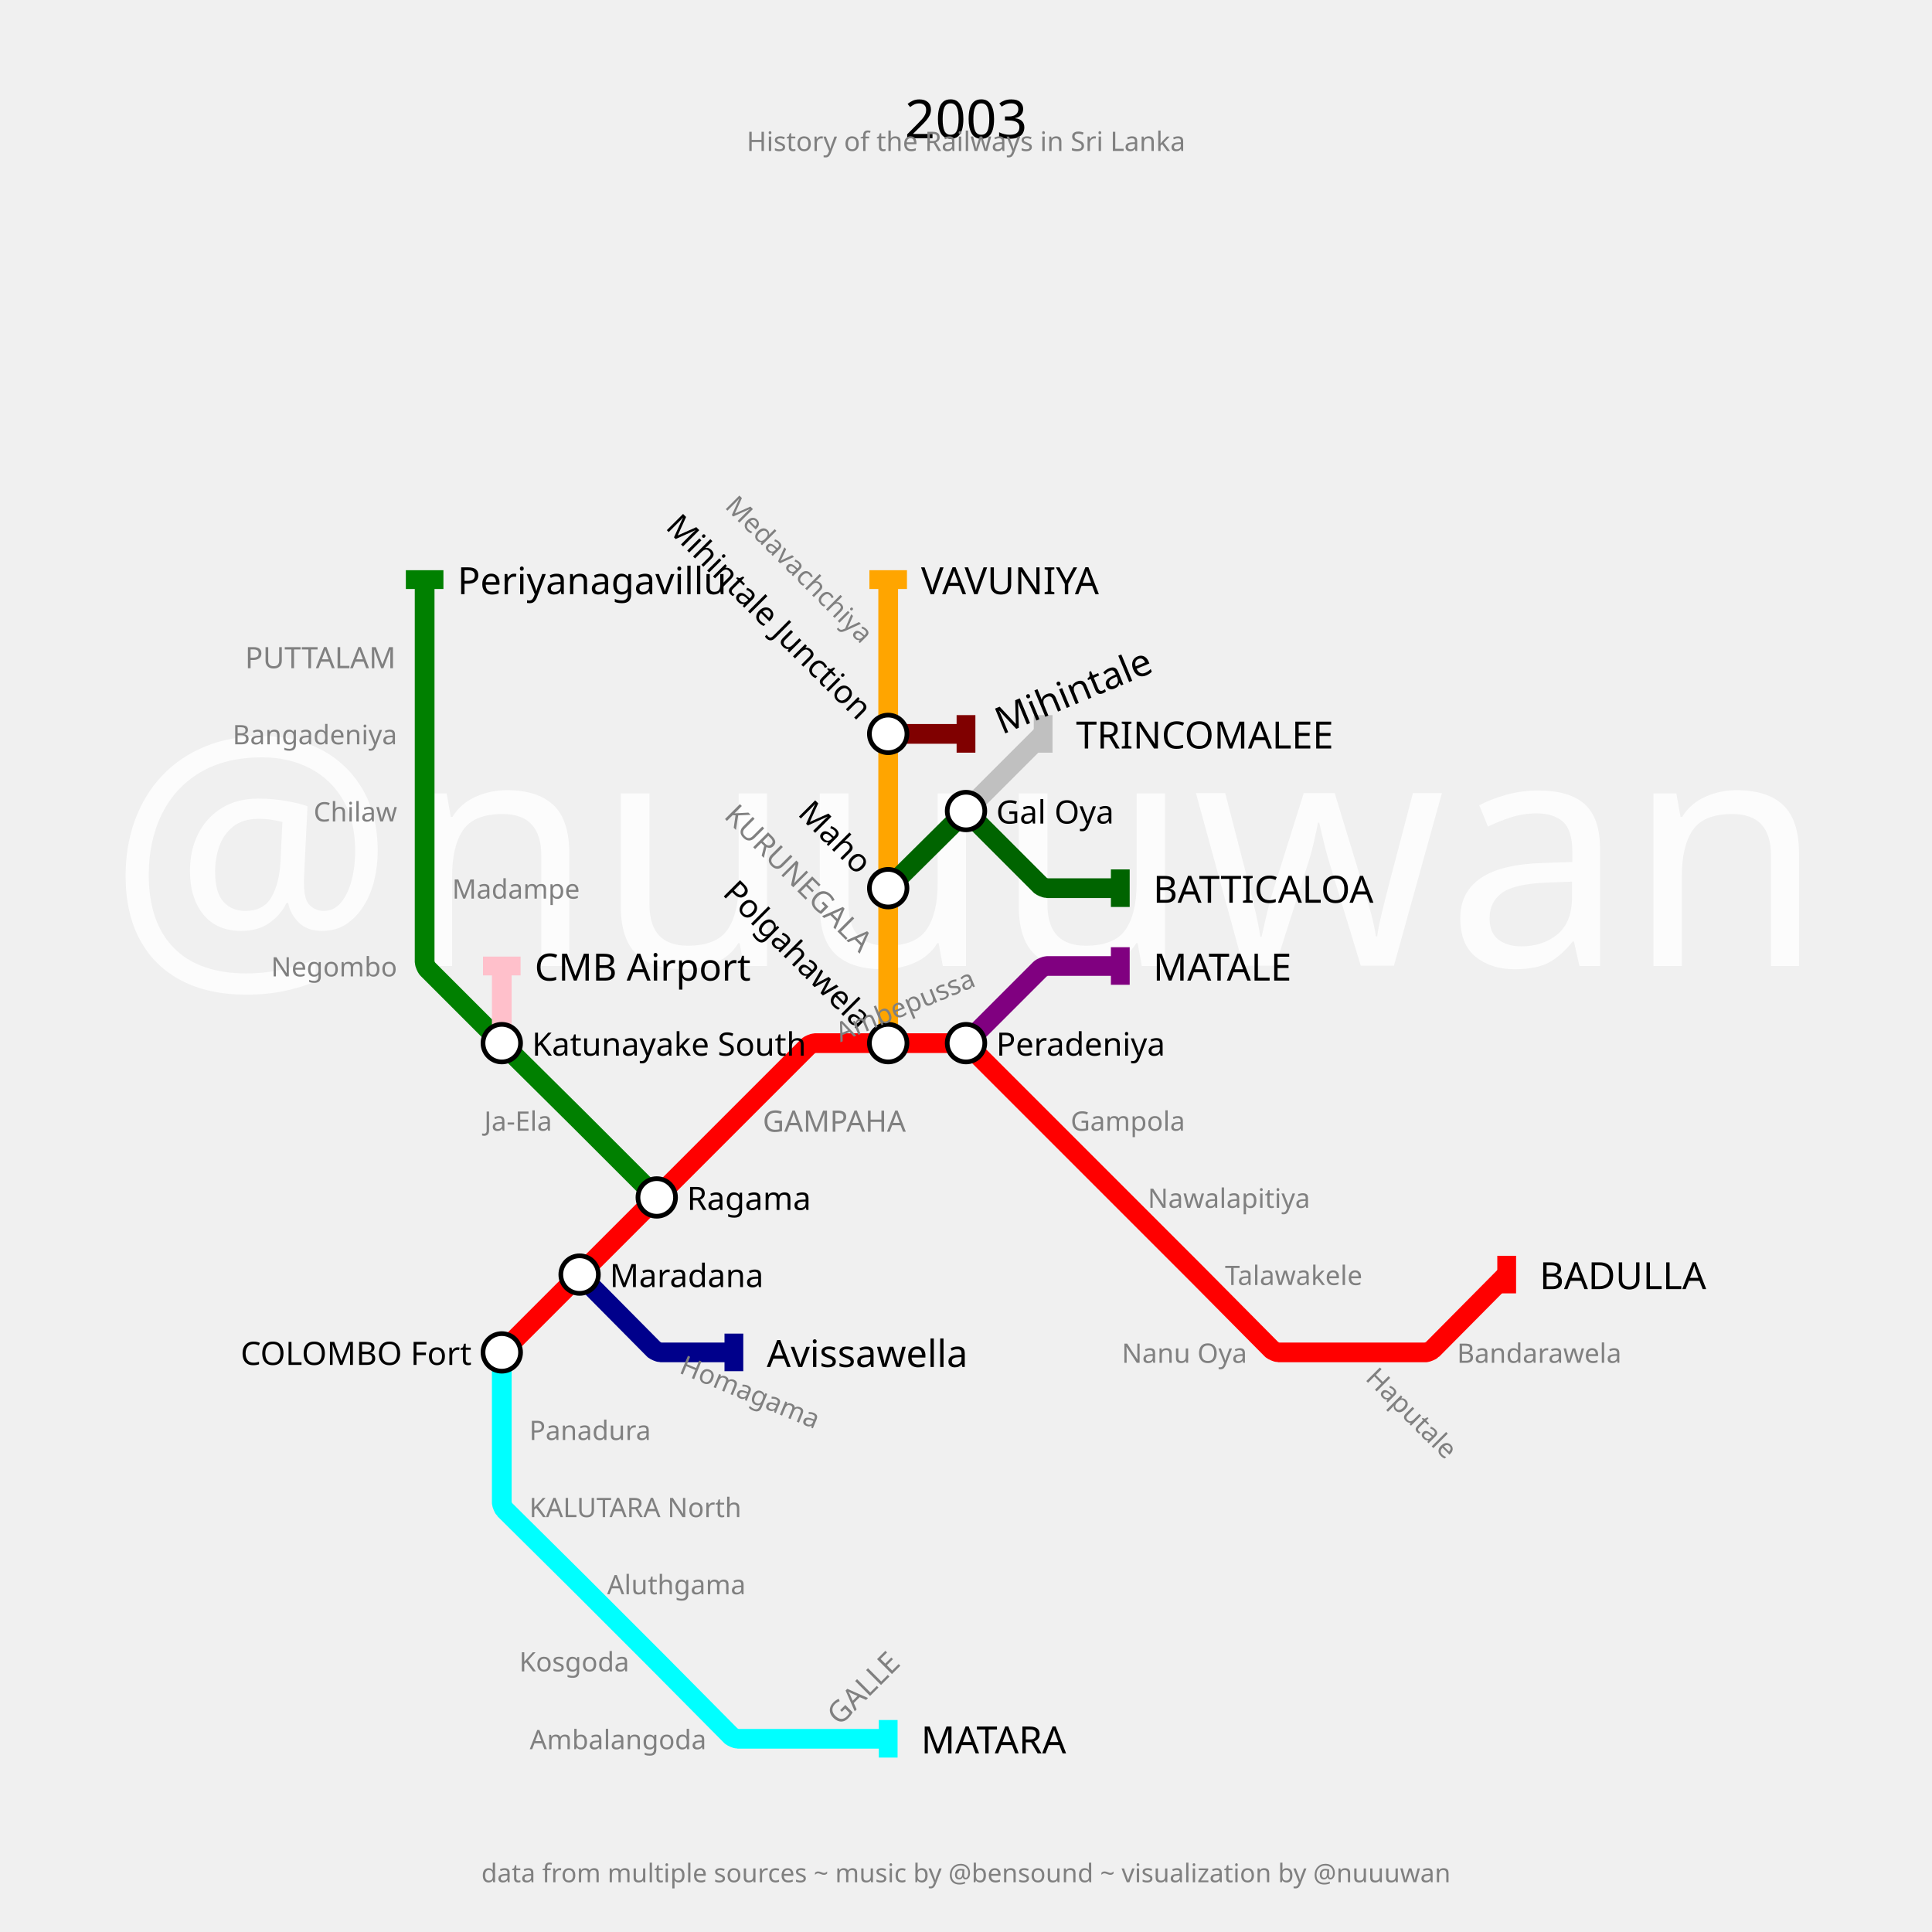
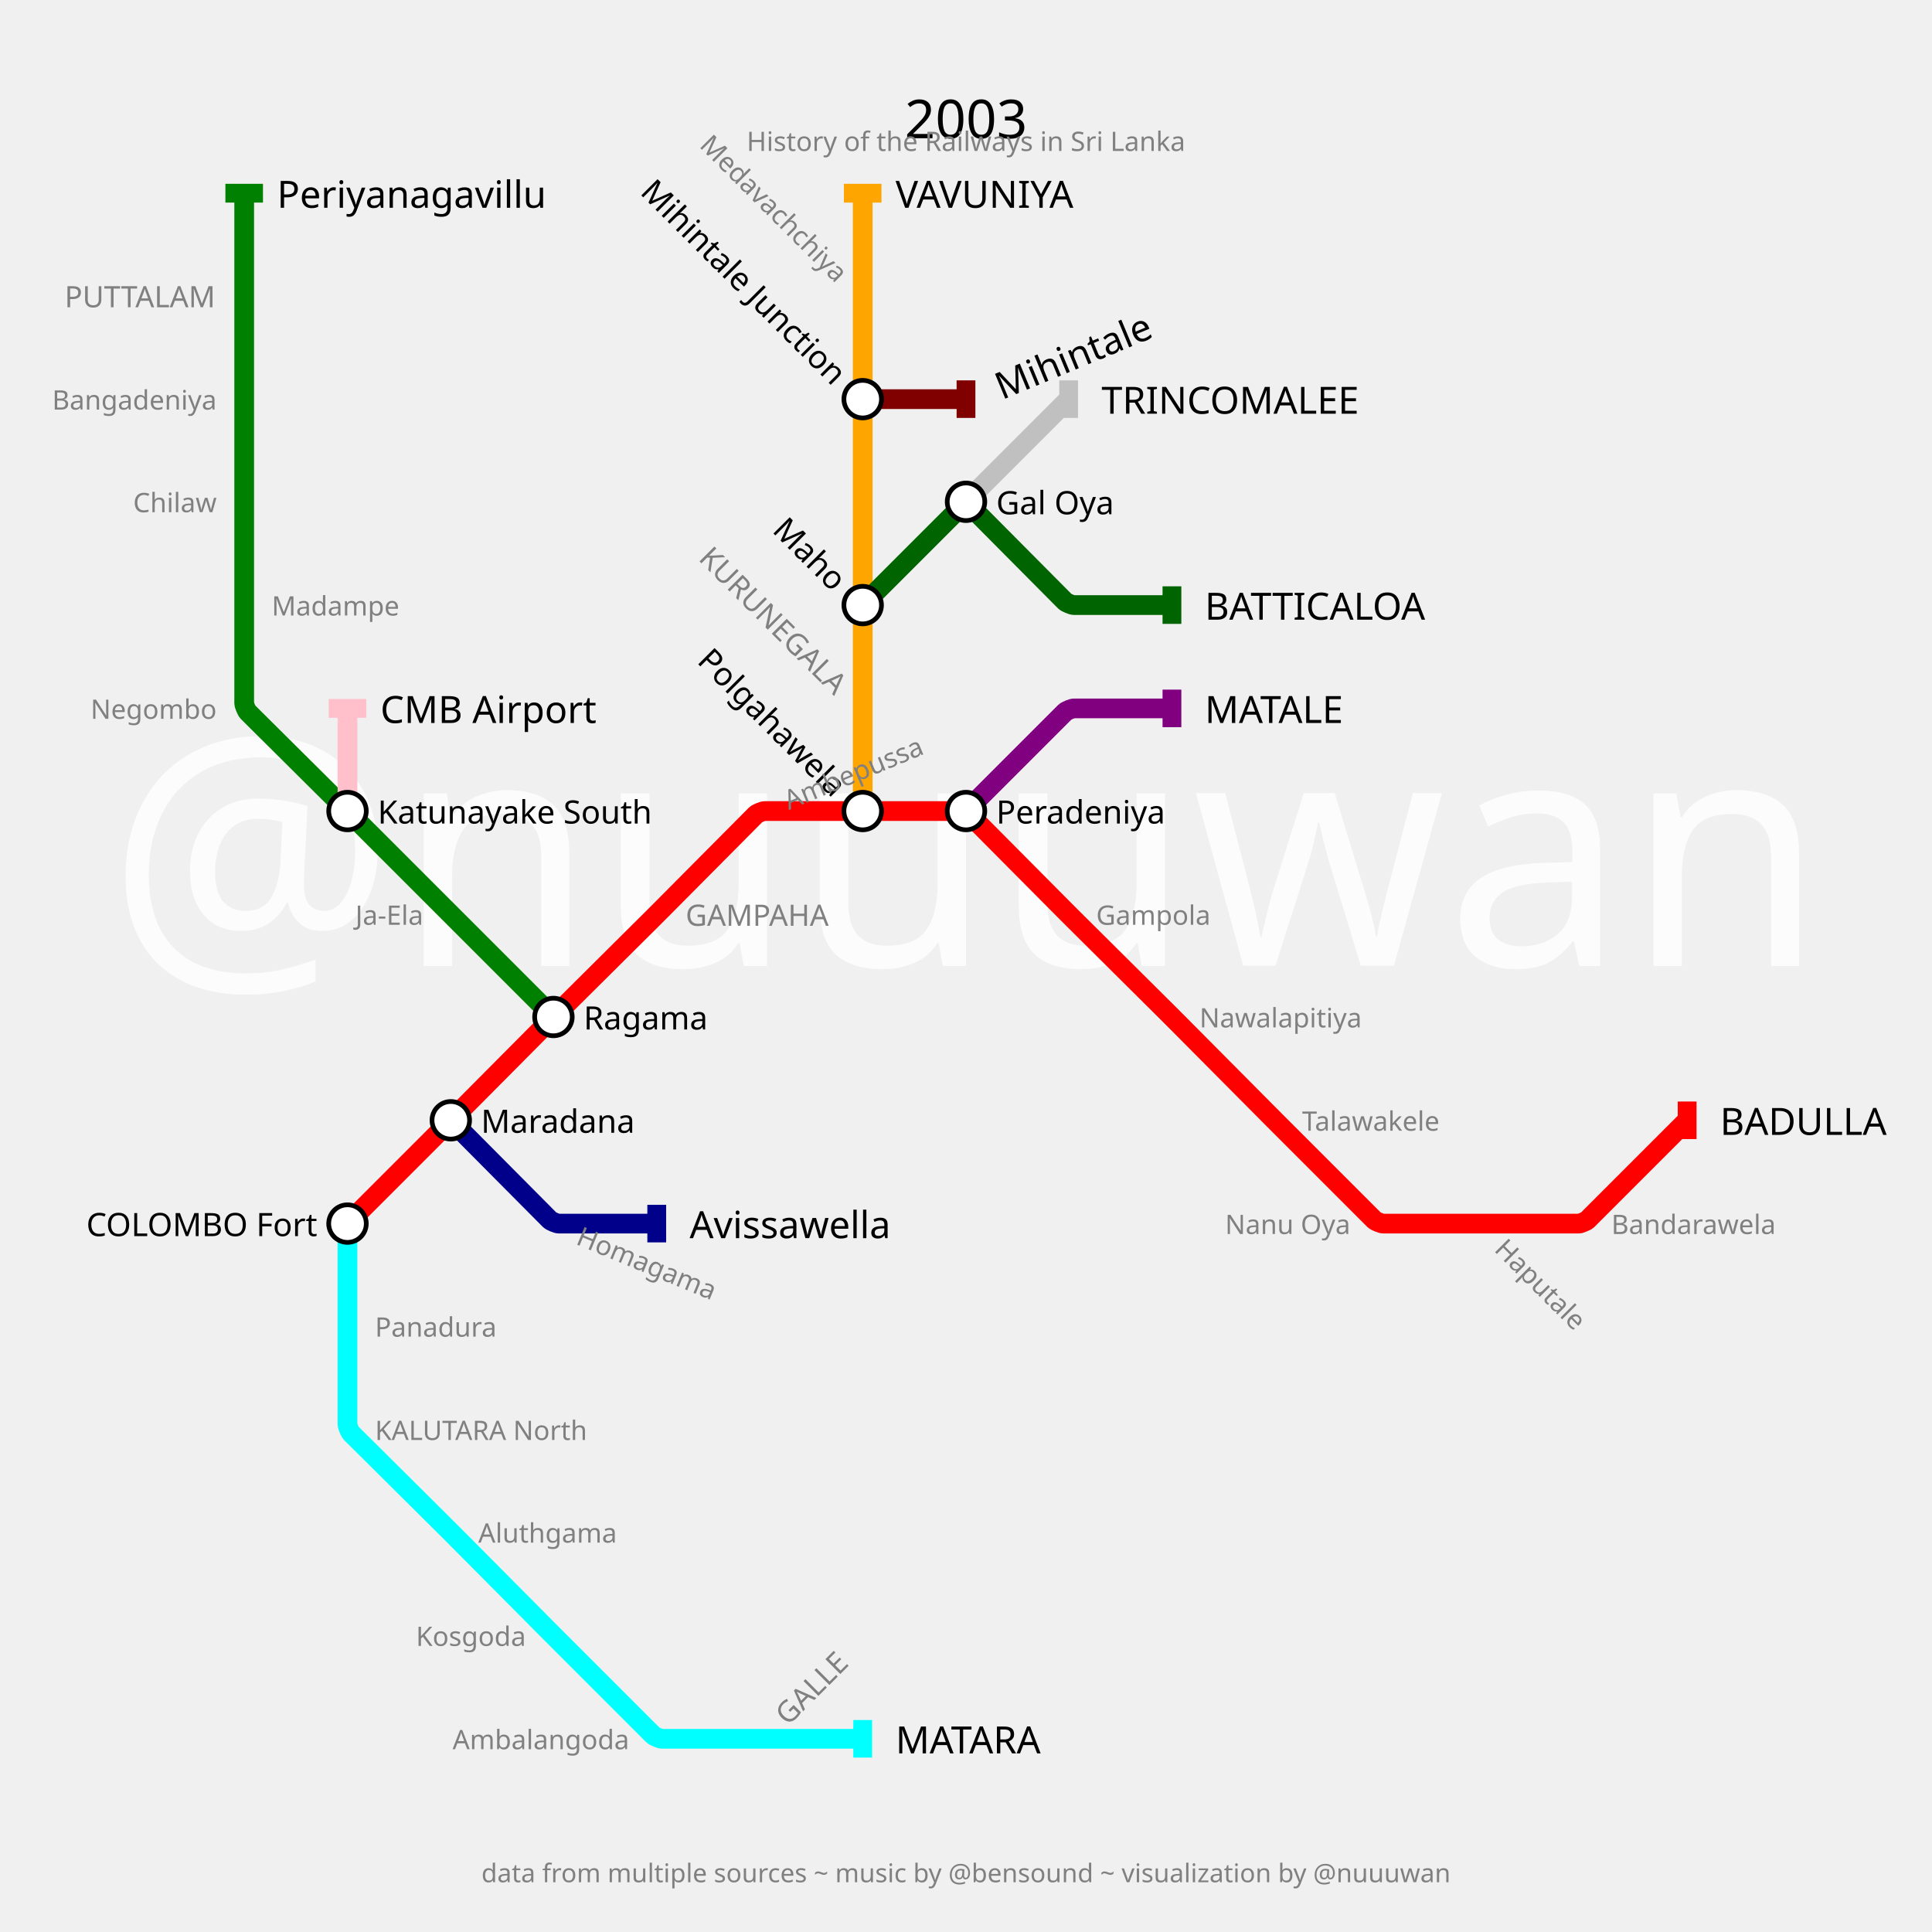
<svg xmlns="http://www.w3.org/2000/svg" width="2880" height="2880" padding="288">
  <text fill="#fcfcfc" stroke="none" font-size="480.0" font-family="p22" x="1440.0" y="1440.0" text-anchor="middle" dominant-baseline="center">@nuuuwan</text>
  <text fill="black" stroke="none" font-size="80" font-family="p22" x="1440.0" y="144.0" text-anchor="middle" dominant-baseline="hanging">2003</text>
  <text fill="gray" stroke="none" font-size="40" font-family="p22" x="1440.0" y="194.0" text-anchor="middle" dominant-baseline="hanging">History of the Railways in Sri Lanka</text>
  <text fill="gray" stroke="none" font-size="38.4" font-family="p22" x="1440.0" y="2776.0" text-anchor="middle" dominant-baseline="text-top">data from multiple sources ~ music by @bensound ~ visualization by @nuuuwan</text>
  <g>
-     <path fill="none" stroke-width="29.4" stroke-opacity="1" d="M 748.0,2016.0 L 864.0,1900.0 L 979.0,1785.0 L 1094.0,1670.0 L 1204.934,1559.066 C 1206.289,1557.711 1212.833,1555.0 1214.75,1555.0 L 1324.0,1555.0 L 1434.2,1555.0 C 1436.133,1555.0 1442.734,1557.734 1444.101,1559.101 L 1555.0,1670.0 L 1670.0,1785.0 L 1779.25,1894.25 C 1781.167,1896.167 1788.817,1903.85 1790.725,1905.775 L 1895.917,2011.881 C 1897.278,2013.254 1903.867,2016.0 1905.8,2016.0 L 2016.0,2016.0 L 2125.25,2016.0 C 2127.167,2016.0 2133.699,2013.278 2135.048,2011.917 L 2246.0,1900.0" stroke="red" />
-     <rect stroke="none" fill-opacity="1" x="2232" y="1872" width="28" height="56" fill="red" />
+     <path fill="none" stroke-width="29.4" stroke-opacity="1" d="M 518.0,1824.0 L 664.325,1677.675 C 666.883,1675.117 677.1,1664.867 679.65,1662.3 L 817.732,1523.315 C 820.155,1520.877 829.877,1511.155 832.315,1508.733 L 971.666,1370.287 C 974.111,1367.858 983.858,1358.111 986.287,1355.666 L 1126.573,1214.462 C 1128.382,1212.642 1137.133,1209.0 1139.7,1209.0 L 1286.0,1209.0 L 1432.3,1209.0 C 1434.867,1209.0 1443.618,1212.642 1445.427,1214.462 L 1585.621,1355.573 C 1588.081,1358.049 1597.951,1367.919 1600.427,1370.379 L 1739.671,1508.719 C 1742.114,1511.146 1751.854,1520.886 1754.281,1523.329 L 1892.714,1662.666 C 1895.143,1665.111 1904.873,1674.873 1907.31,1677.31 L 2048.555,1818.555 C 2050.37,1820.37 2059.133,1824.0 2061.7,1824.0 L 2208.0,1824.0 L 2353.35,1824.0 C 2355.9,1824.0 2364.606,1820.394 2366.409,1818.591 L 2515.0,1670.0" stroke="red" />
+     <rect stroke="none" fill-opacity="1" x="2501" y="1642" width="28" height="56" fill="red" />
  </g>
  <g>
-     <path fill="none" stroke-width="29.4" stroke-opacity="1" d="M 1440.0,1555.0 L 1550.934,1444.066 C 1552.289,1442.711 1558.833,1440.0 1560.75,1440.0 L 1670.0,1440.0" stroke="purple" />
-     <rect stroke="none" fill-opacity="1" x="1656" y="1412" width="28" height="56" fill="purple" />
+     <path fill="none" stroke-width="29.4" stroke-opacity="1" d="M 1440.0,1209.0 L 1587.555,1061.445 C 1589.37,1059.63 1598.133,1056.0 1600.7,1056.0 L 1747.0,1056.0" stroke="purple" />
+     <rect stroke="none" fill-opacity="1" x="1733" y="1028" width="28" height="56" fill="purple" />
  </g>
  <g>
-     <path fill="none" stroke-width="29.4" stroke-opacity="1" d="M 748.0,2016.0 L 748.0,2131.0 L 748.0,2240.25 C 748.0,2242.167 750.722,2248.699 752.083,2250.048 L 858.404,2355.452 C 860.269,2357.302 867.715,2364.715 869.572,2366.572 L 973.529,2470.529 C 975.352,2472.352 982.632,2479.663 984.448,2481.495 L 1089.952,2587.917 C 1091.301,2589.278 1097.833,2592.0 1099.75,2592.0 L 1209.0,2592.0 L 1324.0,2592.0" stroke="cyan" />
-     <rect stroke="none" fill-opacity="1" x="1310" y="2564" width="28" height="56" fill="cyan" />
+     <path fill="none" stroke-width="29.4" stroke-opacity="1" d="M 518.0,1824.0 L 518.0,1977.0 L 518.0,2123.3 C 518.0,2125.867 521.642,2134.618 523.462,2136.427 L 664.573,2276.621 C 667.049,2279.081 676.919,2288.951 679.379,2291.427 L 817.719,2430.671 C 820.146,2433.114 829.87,2442.87 832.305,2445.305 L 973.591,2586.591 C 975.394,2588.394 984.1,2592.0 986.65,2592.0 L 1132.0,2592.0 L 1286.0,2592.0" stroke="cyan" />
+     <rect stroke="none" fill-opacity="1" x="1272" y="2564" width="28" height="56" fill="cyan" />
  </g>
  <g>
-     <path fill="none" stroke-width="29.4" stroke-opacity="1" d="M 1324.0,1555.0 L 1324.0,1440.0 L 1324.0,1324.0 L 1324.0,1209.0 L 1324.0,1094.0 L 1324.0,979.0 L 1324.0,864.0" stroke="orange" />
-     <rect stroke="none" fill-opacity="1" x="1296" y="850" width="56" height="28" fill="orange" />
+     <path fill="none" stroke-width="29.4" stroke-opacity="1" d="M 1286.0,1209.0 L 1286.0,1056.0 L 1286.0,902.0 L 1286.0,748.0 L 1286.0,595.0 L 1286.0,441.0 L 1286.0,288.0" stroke="orange" />
+     <rect stroke="none" fill-opacity="1" x="1258" y="274" width="56" height="28" fill="orange" />
  </g>
  <g>
-     <path fill="none" stroke-width="29.4" stroke-opacity="1" d="M 864.0,1900.0 L 974.952,2011.917 C 976.301,2013.278 982.833,2016.0 984.75,2016.0 L 1094.0,2016.0" stroke="darkblue" />
-     <rect stroke="none" fill-opacity="1" x="1080" y="1988" width="28" height="56" fill="darkblue" />
+     <path fill="none" stroke-width="29.4" stroke-opacity="1" d="M 672.0,1670.0 L 819.573,1818.538 C 821.382,1820.358 830.133,1824.0 832.7,1824.0 L 979.0,1824.0" stroke="darkblue" />
+     <rect stroke="none" fill-opacity="1" x="965" y="1796" width="28" height="56" fill="darkblue" />
  </g>
  <g>
-     <path fill="none" stroke-width="29.4" stroke-opacity="1" d="M 979.0,1785.0 L 869.75,1675.75 C 867.833,1673.833 860.15,1666.183 858.225,1664.275 L 753.511,1560.464 C 751.674,1558.642 744.342,1551.342 742.512,1549.512 L 637.101,1444.101 C 635.734,1442.734 633.0,1436.133 633.0,1434.2 L 633.0,1324.0 L 633.0,1209.0 L 633.0,1094.0 L 633.0,979.0 L 633.0,864.0" stroke="green" />
-     <rect stroke="none" fill-opacity="1" x="605" y="850" width="56" height="28" fill="green" />
+     <path fill="none" stroke-width="29.4" stroke-opacity="1" d="M 825.0,1516.0 L 672.0,1363.0 L 525.675,1216.675 C 523.117,1214.117 512.867,1203.9 510.3,1201.35 L 369.462,1061.427 C 367.642,1059.618 364.0,1050.867 364.0,1048.3 L 364.0,902.0 L 364.0,748.0 L 364.0,595.0 L 364.0,441.0 L 364.0,288.0" stroke="green" />
+     <rect stroke="none" fill-opacity="1" x="336" y="274" width="56" height="28" fill="green" />
  </g>
  <g>
-     <path fill="none" stroke-width="29.4" stroke-opacity="1" d="M 1324.0,1324.0 L 1434.225,1214.725 C 1436.15,1212.817 1443.833,1212.833 1445.75,1214.75 L 1550.934,1319.934 C 1552.289,1321.289 1558.833,1324.0 1560.75,1324.0 L 1670.0,1324.0" stroke="darkgreen" />
-     <rect stroke="none" fill-opacity="1" x="1656" y="1296" width="28" height="56" fill="darkgreen" />
+     <path fill="none" stroke-width="29.4" stroke-opacity="1" d="M 1286.0,902.0 L 1432.325,755.675 C 1434.883,753.117 1445.1,753.133 1447.65,755.7 L 1587.573,896.538 C 1589.382,898.358 1598.133,902.0 1600.7,902.0 L 1747.0,902.0" stroke="darkgreen" />
+     <rect stroke="none" fill-opacity="1" x="1733" y="874" width="28" height="56" fill="darkgreen" />
  </g>
  <g>
-     <path fill="none" stroke-width="29.4" stroke-opacity="1" d="M 1440.0,1209.0 L 1555.0,1094.0" stroke="silver" />
-     <rect stroke="none" fill-opacity="1" x="1541" y="1066" width="28" height="56" fill="silver" />
+     <path fill="none" stroke-width="29.4" stroke-opacity="1" d="M 1440.0,748.0 L 1593.0,595.0" stroke="silver" />
+     <rect stroke="none" fill-opacity="1" x="1579" y="567" width="28" height="56" fill="silver" />
  </g>
  <g>
-     <path fill="none" stroke-width="29.4" stroke-opacity="1" d="M 748.0,1555.0 L 748.0,1440.0" stroke="pink" />
-     <rect stroke="none" fill-opacity="1" x="720" y="1426" width="56" height="28" fill="pink" />
+     <path fill="none" stroke-width="29.4" stroke-opacity="1" d="M 518.0,1209.0 L 518.0,1056.0" stroke="pink" />
+     <rect stroke="none" fill-opacity="1" x="490" y="1042" width="56" height="28" fill="pink" />
  </g>
  <g>
-     <path fill="none" stroke-width="29.4" stroke-opacity="1" d="M 1324.0,1094.0 L 1440.0,1094.0" stroke="maroon" />
-     <rect stroke="none" fill-opacity="1" x="1426" y="1066" width="28" height="56" fill="maroon" />
+     <path fill="none" stroke-width="29.4" stroke-opacity="1" d="M 1286.0,595.0 L 1440.0,595.0" stroke="maroon" />
+     <rect stroke="none" fill-opacity="1" x="1426" y="567" width="28" height="56" fill="maroon" />
  </g>
  <g>
-     <text fill="black" stroke="none" font-size="56.0" font-family="p22" font-weight="100" text-anchor="start" dominant-baseline="central" x="2295.0" y="1900" transform="translate(2246,1900) rotate(0) translate(-2246,-1900)">BADULLA</text>
+     <text fill="black" stroke="none" font-size="56.0" font-family="p22" font-weight="100" text-anchor="start" dominant-baseline="central" x="2564.0" y="1670" transform="translate(2515,1670) rotate(0) translate(-2515,-1670)">BADULLA</text>
  </g>
  <g>
-     <text fill="black" stroke="none" font-size="56.0" font-family="p22" font-weight="100" text-anchor="start" dominant-baseline="central" x="1719.0" y="1440" transform="translate(1670,1440) rotate(0) translate(-1670,-1440)">MATALE</text>
+     <text fill="black" stroke="none" font-size="56.0" font-family="p22" font-weight="100" text-anchor="start" dominant-baseline="central" x="1796.0" y="1056" transform="translate(1747,1056) rotate(0) translate(-1747,-1056)">MATALE</text>
  </g>
  <g>
-     <text fill="black" stroke="none" font-size="56.0" font-family="p22" font-weight="100" text-anchor="start" dominant-baseline="central" x="1373.0" y="2592" transform="translate(1324,2592) rotate(0) translate(-1324,-2592)">MATARA</text>
+     <text fill="black" stroke="none" font-size="56.0" font-family="p22" font-weight="100" text-anchor="start" dominant-baseline="central" x="1335.0" y="2592" transform="translate(1286,2592) rotate(0) translate(-1286,-2592)">MATARA</text>
  </g>
  <g>
-     <text fill="black" stroke="none" font-size="56.0" font-family="p22" font-weight="100" text-anchor="start" dominant-baseline="central" x="1373.0" y="864" transform="translate(1324,864) rotate(0) translate(-1324,-864)">VAVUNIYA</text>
+     <text fill="black" stroke="none" font-size="56.0" font-family="p22" font-weight="100" text-anchor="start" dominant-baseline="central" x="1335.0" y="288" transform="translate(1286,288) rotate(0) translate(-1286,-288)">VAVUNIYA</text>
  </g>
  <g>
-     <text fill="black" stroke="none" font-size="56.0" font-family="p22" font-weight="100" text-anchor="start" dominant-baseline="central" x="1143.0" y="2016" transform="translate(1094,2016) rotate(0) translate(-1094,-2016)">Avissawella</text>
+     <text fill="black" stroke="none" font-size="56.0" font-family="p22" font-weight="100" text-anchor="start" dominant-baseline="central" x="1028.0" y="1824" transform="translate(979,1824) rotate(0) translate(-979,-1824)">Avissawella</text>
  </g>
  <g>
-     <text fill="black" stroke="none" font-size="56.0" font-family="p22" font-weight="100" text-anchor="start" dominant-baseline="central" x="682.0" y="864" transform="translate(633,864) rotate(0) translate(-633,-864)">Periyanagavillu</text>
+     <text fill="black" stroke="none" font-size="56.0" font-family="p22" font-weight="100" text-anchor="start" dominant-baseline="central" x="413.0" y="288" transform="translate(364,288) rotate(0) translate(-364,-288)">Periyanagavillu</text>
  </g>
  <g>
-     <text fill="black" stroke="none" font-size="56.0" font-family="p22" font-weight="100" text-anchor="start" dominant-baseline="central" x="1719.0" y="1324" transform="translate(1670,1324) rotate(0) translate(-1670,-1324)">BATTICALOA</text>
+     <text fill="black" stroke="none" font-size="56.0" font-family="p22" font-weight="100" text-anchor="start" dominant-baseline="central" x="1796.0" y="902" transform="translate(1747,902) rotate(0) translate(-1747,-902)">BATTICALOA</text>
  </g>
  <g>
-     <text fill="black" stroke="none" font-size="56.0" font-family="p22" font-weight="100" text-anchor="start" dominant-baseline="central" x="1604.0" y="1094" transform="translate(1555,1094) rotate(0) translate(-1555,-1094)">TRINCOMALEE</text>
+     <text fill="black" stroke="none" font-size="56.0" font-family="p22" font-weight="100" text-anchor="start" dominant-baseline="central" x="1642.0" y="595" transform="translate(1593,595) rotate(0) translate(-1593,-595)">TRINCOMALEE</text>
  </g>
  <g>
-     <text fill="black" stroke="none" font-size="56.0" font-family="p22" font-weight="100" text-anchor="start" dominant-baseline="central" x="797.0" y="1440" transform="translate(748,1440) rotate(0) translate(-748,-1440)">CMB Airport</text>
+     <text fill="black" stroke="none" font-size="56.0" font-family="p22" font-weight="100" text-anchor="start" dominant-baseline="central" x="567.0" y="1056" transform="translate(518,1056) rotate(0) translate(-518,-1056)">CMB Airport</text>
  </g>
  <g>
-     <text fill="black" stroke="none" font-size="56.0" font-family="p22" font-weight="100" text-anchor="start" dominant-baseline="central" x="1489.0" y="1094" transform="translate(1440,1094) rotate(-22.5) translate(-1440,-1094)">Mihintale</text>
+     <text fill="black" stroke="none" font-size="56.0" font-family="p22" font-weight="100" text-anchor="start" dominant-baseline="central" x="1489.0" y="595" transform="translate(1440,595) rotate(-22.5) translate(-1440,-595)">Mihintale</text>
  </g>
  <g>
-     <circle r="28" fill="white" stroke="black" stroke-width="7.0" cx="748" cy="2016" />
-     <text fill="black" stroke="none" font-size="48.0" font-family="p22" font-weight="100" text-anchor="end" dominant-baseline="central" x="703.0" y="2016" transform="translate(748,2016) rotate(0) translate(-748,-2016)">COLOMBO Fort</text>
+     <circle r="28" fill="white" stroke="black" stroke-width="7.0" cx="518" cy="1824" />
+     <text fill="black" stroke="none" font-size="48.0" font-family="p22" font-weight="100" text-anchor="end" dominant-baseline="central" x="473.0" y="1824" transform="translate(518,1824) rotate(0) translate(-518,-1824)">COLOMBO Fort</text>
  </g>
  <g>
-     <circle r="28" fill="white" stroke="black" stroke-width="7.0" cx="864" cy="1900" />
-     <text fill="black" stroke="none" font-size="48.0" font-family="p22" font-weight="100" text-anchor="start" dominant-baseline="central" x="909.0" y="1900" transform="translate(864,1900) rotate(0) translate(-864,-1900)">Maradana</text>
+     <circle r="28" fill="white" stroke="black" stroke-width="7.0" cx="672" cy="1670" />
+     <text fill="black" stroke="none" font-size="48.0" font-family="p22" font-weight="100" text-anchor="start" dominant-baseline="central" x="717.0" y="1670" transform="translate(672,1670) rotate(0) translate(-672,-1670)">Maradana</text>
  </g>
  <g>
-     <circle r="28" fill="white" stroke="black" stroke-width="7.0" cx="979" cy="1785" />
-     <text fill="black" stroke="none" font-size="48.0" font-family="p22" font-weight="100" text-anchor="start" dominant-baseline="central" x="1024.0" y="1785" transform="translate(979,1785) rotate(0) translate(-979,-1785)">Ragama</text>
+     <circle r="28" fill="white" stroke="black" stroke-width="7.0" cx="825" cy="1516" />
+     <text fill="black" stroke="none" font-size="48.0" font-family="p22" font-weight="100" text-anchor="start" dominant-baseline="central" x="870.0" y="1516" transform="translate(825,1516) rotate(0) translate(-825,-1516)">Ragama</text>
  </g>
  <g>
-     <circle r="28" fill="white" stroke="black" stroke-width="7.0" cx="1324" cy="1555" />
-     <text fill="black" stroke="none" font-size="48.0" font-family="p22" font-weight="100" text-anchor="end" dominant-baseline="central" x="1279.0" y="1555" transform="translate(1324,1555) rotate(45) translate(-1324,-1555)">Polgahawela</text>
-   </g>
-   <g>
-     <circle r="28" fill="white" stroke="black" stroke-width="7.0" cx="1440" cy="1555" />
-     <text fill="black" stroke="none" font-size="48.0" font-family="p22" font-weight="100" text-anchor="start" dominant-baseline="central" x="1485.0" y="1555" transform="translate(1440,1555) rotate(0) translate(-1440,-1555)">Peradeniya</text>
-   </g>
-   <g>
-     <circle r="28" fill="white" stroke="black" stroke-width="7.0" cx="1324" cy="1324" />
-     <text fill="black" stroke="none" font-size="48.0" font-family="p22" font-weight="100" text-anchor="end" dominant-baseline="central" x="1279.0" y="1324" transform="translate(1324,1324) rotate(45) translate(-1324,-1324)">Maho</text>
-   </g>
-   <g>
-     <circle r="28" fill="white" stroke="black" stroke-width="7.0" cx="1324" cy="1094" />
-     <text fill="black" stroke="none" font-size="48.0" font-family="p22" font-weight="100" text-anchor="end" dominant-baseline="central" x="1279.0" y="1094" transform="translate(1324,1094) rotate(45) translate(-1324,-1094)">Mihintale Junction</text>
-   </g>
-   <g>
-     <circle r="28" fill="white" stroke="black" stroke-width="7.0" cx="748" cy="1555" />
-     <text fill="black" stroke="none" font-size="48.0" font-family="p22" font-weight="100" text-anchor="start" dominant-baseline="central" x="793.0" y="1555" transform="translate(748,1555) rotate(0) translate(-748,-1555)">Katunayake South</text>
+     <circle r="28" fill="white" stroke="black" stroke-width="7.0" cx="1286" cy="1209" />
+     <text fill="black" stroke="none" font-size="48.0" font-family="p22" font-weight="100" text-anchor="end" dominant-baseline="central" x="1241.0" y="1209" transform="translate(1286,1209) rotate(45) translate(-1286,-1209)">Polgahawela</text>
  </g>
  <g>
    <circle r="28" fill="white" stroke="black" stroke-width="7.0" cx="1440" cy="1209" />
-     <text fill="black" stroke="none" font-size="48.0" font-family="p22" font-weight="100" text-anchor="start" dominant-baseline="central" x="1485.0" y="1209" transform="translate(1440,1209) rotate(0) translate(-1440,-1209)">Gal Oya</text>
+     <text fill="black" stroke="none" font-size="48.0" font-family="p22" font-weight="100" text-anchor="start" dominant-baseline="central" x="1485.0" y="1209" transform="translate(1440,1209) rotate(0) translate(-1440,-1209)">Peradeniya</text>
  </g>
  <g>
-     <text fill="gray" stroke="none" font-size="44.0" font-family="p22" font-weight="100" text-anchor="start" dominant-baseline="central" x="1137.0" y="1670" transform="translate(1094,1670) rotate(0) translate(-1094,-1670)">GAMPAHA</text>
+     <circle r="28" fill="white" stroke="black" stroke-width="7.0" cx="1286" cy="902" />
+     <text fill="black" stroke="none" font-size="48.0" font-family="p22" font-weight="100" text-anchor="end" dominant-baseline="central" x="1241.0" y="902" transform="translate(1286,902) rotate(45) translate(-1286,-902)">Maho</text>
+   </g>
+   <g>
+     <circle r="28" fill="white" stroke="black" stroke-width="7.0" cx="1286" cy="595" />
+     <text fill="black" stroke="none" font-size="48.0" font-family="p22" font-weight="100" text-anchor="end" dominant-baseline="central" x="1241.0" y="595" transform="translate(1286,595) rotate(45) translate(-1286,-595)">Mihintale Junction</text>
+   </g>
+   <g>
+     <circle r="28" fill="white" stroke="black" stroke-width="7.0" cx="518" cy="1209" />
+     <text fill="black" stroke="none" font-size="48.0" font-family="p22" font-weight="100" text-anchor="start" dominant-baseline="central" x="563.0" y="1209" transform="translate(518,1209) rotate(0) translate(-518,-1209)">Katunayake South</text>
+   </g>
+   <g>
+     <circle r="28" fill="white" stroke="black" stroke-width="7.0" cx="1440" cy="748" />
+     <text fill="black" stroke="none" font-size="48.0" font-family="p22" font-weight="100" text-anchor="start" dominant-baseline="central" x="1485.0" y="748" transform="translate(1440,748) rotate(0) translate(-1440,-748)">Gal Oya</text>
+   </g>
+   <g>
+     <text fill="gray" stroke="none" font-size="44.0" font-family="p22" font-weight="100" text-anchor="start" dominant-baseline="central" x="1022.0" y="1363" transform="translate(979,1363) rotate(0) translate(-979,-1363)">GAMPAHA</text>
  </g>
  <g />
  <g>
-     <text fill="gray" stroke="none" font-size="44.0" font-family="p22" font-weight="100" text-anchor="start" dominant-baseline="central" x="1252.0" y="2592" transform="translate(1209,2592) rotate(-45) translate(-1209,-2592)">GALLE</text>
+     <text fill="gray" stroke="none" font-size="44.0" font-family="p22" font-weight="100" text-anchor="start" dominant-baseline="central" x="1175.0" y="2592" transform="translate(1132,2592) rotate(-45) translate(-1132,-2592)">GALLE</text>
  </g>
  <g>
-     <text fill="gray" stroke="none" font-size="44.0" font-family="p22" font-weight="100" text-anchor="end" dominant-baseline="central" x="1281.0" y="1440" transform="translate(1324,1440) rotate(45) translate(-1324,-1440)">KURUNEGALA</text>
+     <text fill="gray" stroke="none" font-size="44.0" font-family="p22" font-weight="100" text-anchor="end" dominant-baseline="central" x="1243.0" y="1056" transform="translate(1286,1056) rotate(45) translate(-1286,-1056)">KURUNEGALA</text>
  </g>
  <g />
  <g>
-     <text fill="gray" stroke="none" font-size="44.0" font-family="p22" font-weight="100" text-anchor="end" dominant-baseline="central" x="590.0" y="979" transform="translate(633,979) rotate(0) translate(-633,-979)">PUTTALAM</text>
+     <text fill="gray" stroke="none" font-size="44.0" font-family="p22" font-weight="100" text-anchor="end" dominant-baseline="central" x="321.0" y="441" transform="translate(364,441) rotate(0) translate(-364,-441)">PUTTALAM</text>
  </g>
  <g />
  <g>
-     <text fill="gray" stroke="none" font-size="40" font-family="p22" font-weight="100" text-anchor="start" dominant-baseline="central" x="1250.0" y="1555" transform="translate(1209,1555) rotate(-22.5) translate(-1209,-1555)">Ambepussa</text>
+     <text fill="gray" stroke="none" font-size="40" font-family="p22" font-weight="100" text-anchor="start" dominant-baseline="central" x="1173.0" y="1209" transform="translate(1132,1209) rotate(-22.5) translate(-1132,-1209)">Ambepussa</text>
  </g>
  <g>
-     <text fill="gray" stroke="none" font-size="40" font-family="p22" font-weight="100" text-anchor="start" dominant-baseline="central" x="1596.0" y="1670" transform="translate(1555,1670) rotate(0) translate(-1555,-1670)">Gampola</text>
+     <text fill="gray" stroke="none" font-size="40" font-family="p22" font-weight="100" text-anchor="start" dominant-baseline="central" x="1634.0" y="1363" transform="translate(1593,1363) rotate(0) translate(-1593,-1363)">Gampola</text>
  </g>
  <g>
-     <text fill="gray" stroke="none" font-size="40" font-family="p22" font-weight="100" text-anchor="start" dominant-baseline="central" x="1711.0" y="1785" transform="translate(1670,1785) rotate(0) translate(-1670,-1785)">Nawalapitiya</text>
+     <text fill="gray" stroke="none" font-size="40" font-family="p22" font-weight="100" text-anchor="start" dominant-baseline="central" x="1788.0" y="1516" transform="translate(1747,1516) rotate(0) translate(-1747,-1516)">Nawalapitiya</text>
  </g>
  <g>
-     <text fill="gray" stroke="none" font-size="40" font-family="p22" font-weight="100" text-anchor="start" dominant-baseline="central" x="1826.0" y="1900" transform="translate(1785,1900) rotate(0) translate(-1785,-1900)">Talawakele</text>
+     <text fill="gray" stroke="none" font-size="40" font-family="p22" font-weight="100" text-anchor="start" dominant-baseline="central" x="1941.0" y="1670" transform="translate(1900,1670) rotate(0) translate(-1900,-1670)">Talawakele</text>
  </g>
  <g>
-     <text fill="gray" stroke="none" font-size="40" font-family="p22" font-weight="100" text-anchor="end" dominant-baseline="central" x="1859.0" y="2016" transform="translate(1900,2016) rotate(0) translate(-1900,-2016)">Nanu Oya</text>
+     <text fill="gray" stroke="none" font-size="40" font-family="p22" font-weight="100" text-anchor="end" dominant-baseline="central" x="2013.0" y="1824" transform="translate(2054,1824) rotate(0) translate(-2054,-1824)">Nanu Oya</text>
  </g>
  <g>
-     <text fill="gray" stroke="none" font-size="40" font-family="p22" font-weight="100" text-anchor="start" dominant-baseline="central" x="2057.0" y="2016" transform="translate(2016,2016) rotate(-315) translate(-2016,-2016)">Haputale</text>
+     <text fill="gray" stroke="none" font-size="40" font-family="p22" font-weight="100" text-anchor="start" dominant-baseline="central" x="2249.0" y="1824" transform="translate(2208,1824) rotate(-315) translate(-2208,-1824)">Haputale</text>
  </g>
  <g>
-     <text fill="gray" stroke="none" font-size="40" font-family="p22" font-weight="100" text-anchor="start" dominant-baseline="central" x="2172.0" y="2016" transform="translate(2131,2016) rotate(0) translate(-2131,-2016)">Bandarawela</text>
+     <text fill="gray" stroke="none" font-size="40" font-family="p22" font-weight="100" text-anchor="start" dominant-baseline="central" x="2402.0" y="1824" transform="translate(2361,1824) rotate(0) translate(-2361,-1824)">Bandarawela</text>
  </g>
  <g>
-     <text fill="gray" stroke="none" font-size="40" font-family="p22" font-weight="100" text-anchor="start" dominant-baseline="central" x="789.0" y="2131" transform="translate(748,2131) rotate(0) translate(-748,-2131)">Panadura</text>
+     <text fill="gray" stroke="none" font-size="40" font-family="p22" font-weight="100" text-anchor="start" dominant-baseline="central" x="559.0" y="1977" transform="translate(518,1977) rotate(0) translate(-518,-1977)">Panadura</text>
  </g>
  <g>
-     <text fill="gray" stroke="none" font-size="40" font-family="p22" font-weight="100" text-anchor="start" dominant-baseline="central" x="789.0" y="2246" transform="translate(748,2246) rotate(0) translate(-748,-2246)">KALUTARA North</text>
+     <text fill="gray" stroke="none" font-size="40" font-family="p22" font-weight="100" text-anchor="start" dominant-baseline="central" x="559.0" y="2131" transform="translate(518,2131) rotate(0) translate(-518,-2131)">KALUTARA North</text>
  </g>
  <g>
-     <text fill="gray" stroke="none" font-size="40" font-family="p22" font-weight="100" text-anchor="start" dominant-baseline="central" x="905.0" y="2361" transform="translate(864,2361) rotate(0) translate(-864,-2361)">Aluthgama</text>
+     <text fill="gray" stroke="none" font-size="40" font-family="p22" font-weight="100" text-anchor="start" dominant-baseline="central" x="713.0" y="2284" transform="translate(672,2284) rotate(0) translate(-672,-2284)">Aluthgama</text>
  </g>
  <g>
-     <text fill="gray" stroke="none" font-size="40" font-family="p22" font-weight="100" text-anchor="end" dominant-baseline="central" x="938.0" y="2476" transform="translate(979,2476) rotate(0) translate(-979,-2476)">Kosgoda</text>
+     <text fill="gray" stroke="none" font-size="40" font-family="p22" font-weight="100" text-anchor="end" dominant-baseline="central" x="784.0" y="2438" transform="translate(825,2438) rotate(0) translate(-825,-2438)">Kosgoda</text>
  </g>
  <g>
-     <text fill="gray" stroke="none" font-size="40" font-family="p22" font-weight="100" text-anchor="end" dominant-baseline="central" x="1053.0" y="2592" transform="translate(1094,2592) rotate(0) translate(-1094,-2592)">Ambalangoda</text>
+     <text fill="gray" stroke="none" font-size="40" font-family="p22" font-weight="100" text-anchor="end" dominant-baseline="central" x="938.0" y="2592" transform="translate(979,2592) rotate(0) translate(-979,-2592)">Ambalangoda</text>
  </g>
  <g>
-     <text fill="gray" stroke="none" font-size="40" font-family="p22" font-weight="100" text-anchor="end" dominant-baseline="central" x="1283.0" y="979" transform="translate(1324,979) rotate(45) translate(-1324,-979)">Medavachchiya</text>
+     <text fill="gray" stroke="none" font-size="40" font-family="p22" font-weight="100" text-anchor="end" dominant-baseline="central" x="1245.0" y="441" transform="translate(1286,441) rotate(45) translate(-1286,-441)">Medavachchiya</text>
  </g>
  <g>
-     <text fill="gray" stroke="none" font-size="40" font-family="p22" font-weight="100" text-anchor="start" dominant-baseline="central" x="1020.0" y="2016" transform="translate(979,2016) rotate(-337.5) translate(-979,-2016)">Homagama</text>
+     <text fill="gray" stroke="none" font-size="40" font-family="p22" font-weight="100" text-anchor="start" dominant-baseline="central" x="866.0" y="1824" transform="translate(825,1824) rotate(-337.5) translate(-825,-1824)">Homagama</text>
  </g>
  <g>
-     <text fill="gray" stroke="none" font-size="40" font-family="p22" font-weight="100" text-anchor="end" dominant-baseline="central" x="823.0" y="1670" transform="translate(864,1670) rotate(0) translate(-864,-1670)">Ja-Ela</text>
+     <text fill="gray" stroke="none" font-size="40" font-family="p22" font-weight="100" text-anchor="end" dominant-baseline="central" x="631.0" y="1363" transform="translate(672,1363) rotate(0) translate(-672,-1363)">Ja-Ela</text>
  </g>
  <g>
-     <text fill="gray" stroke="none" font-size="40" font-family="p22" font-weight="100" text-anchor="end" dominant-baseline="central" x="592.0" y="1440" transform="translate(633,1440) rotate(0) translate(-633,-1440)">Negombo</text>
+     <text fill="gray" stroke="none" font-size="40" font-family="p22" font-weight="100" text-anchor="end" dominant-baseline="central" x="323.0" y="1056" transform="translate(364,1056) rotate(0) translate(-364,-1056)">Negombo</text>
  </g>
  <g>
-     <text fill="gray" stroke="none" font-size="40" font-family="p22" font-weight="100" text-anchor="start" dominant-baseline="central" x="674.0" y="1324" transform="translate(633,1324) rotate(0) translate(-633,-1324)">Madampe</text>
+     <text fill="gray" stroke="none" font-size="40" font-family="p22" font-weight="100" text-anchor="start" dominant-baseline="central" x="405.0" y="902" transform="translate(364,902) rotate(0) translate(-364,-902)">Madampe</text>
  </g>
  <g>
-     <text fill="gray" stroke="none" font-size="40" font-family="p22" font-weight="100" text-anchor="end" dominant-baseline="central" x="592.0" y="1209" transform="translate(633,1209) rotate(0) translate(-633,-1209)">Chilaw</text>
+     <text fill="gray" stroke="none" font-size="40" font-family="p22" font-weight="100" text-anchor="end" dominant-baseline="central" x="323.0" y="748" transform="translate(364,748) rotate(0) translate(-364,-748)">Chilaw</text>
  </g>
  <g>
-     <text fill="gray" stroke="none" font-size="40" font-family="p22" font-weight="100" text-anchor="end" dominant-baseline="central" x="592.0" y="1094" transform="translate(633,1094) rotate(0) translate(-633,-1094)">Bangadeniya</text>
+     <text fill="gray" stroke="none" font-size="40" font-family="p22" font-weight="100" text-anchor="end" dominant-baseline="central" x="323.0" y="595" transform="translate(364,595) rotate(0) translate(-364,-595)">Bangadeniya</text>
  </g>
</svg>
